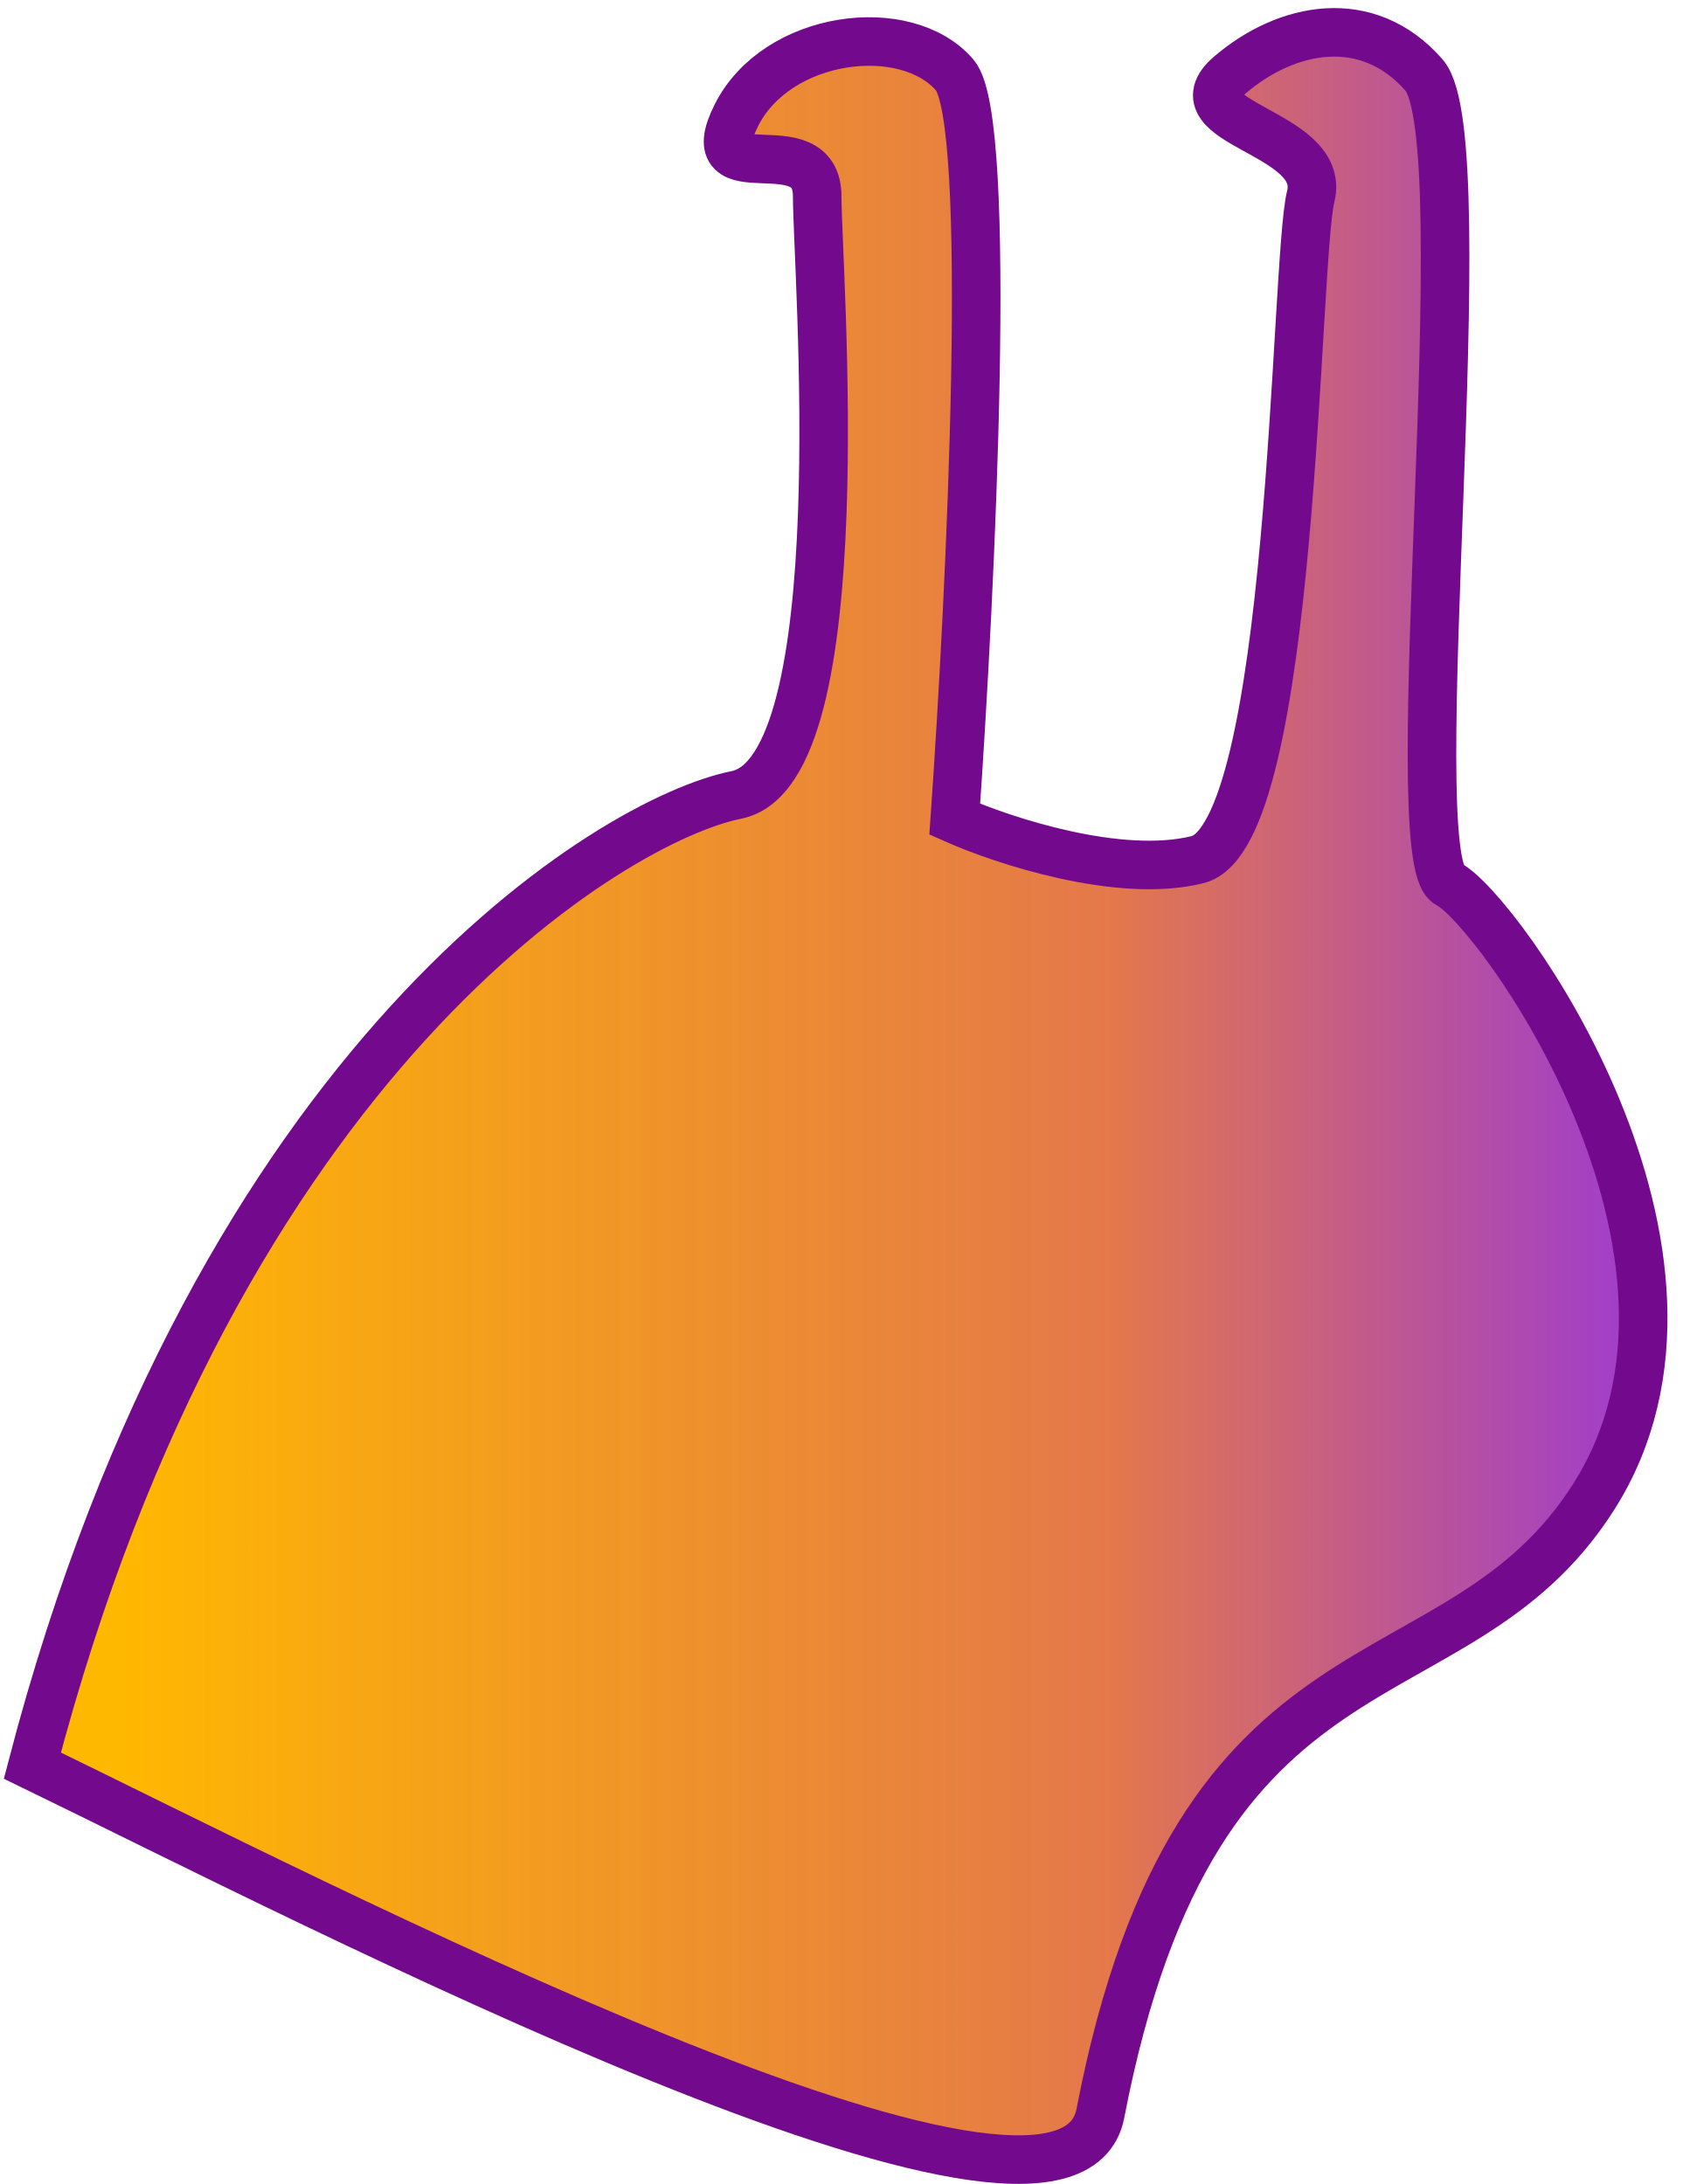
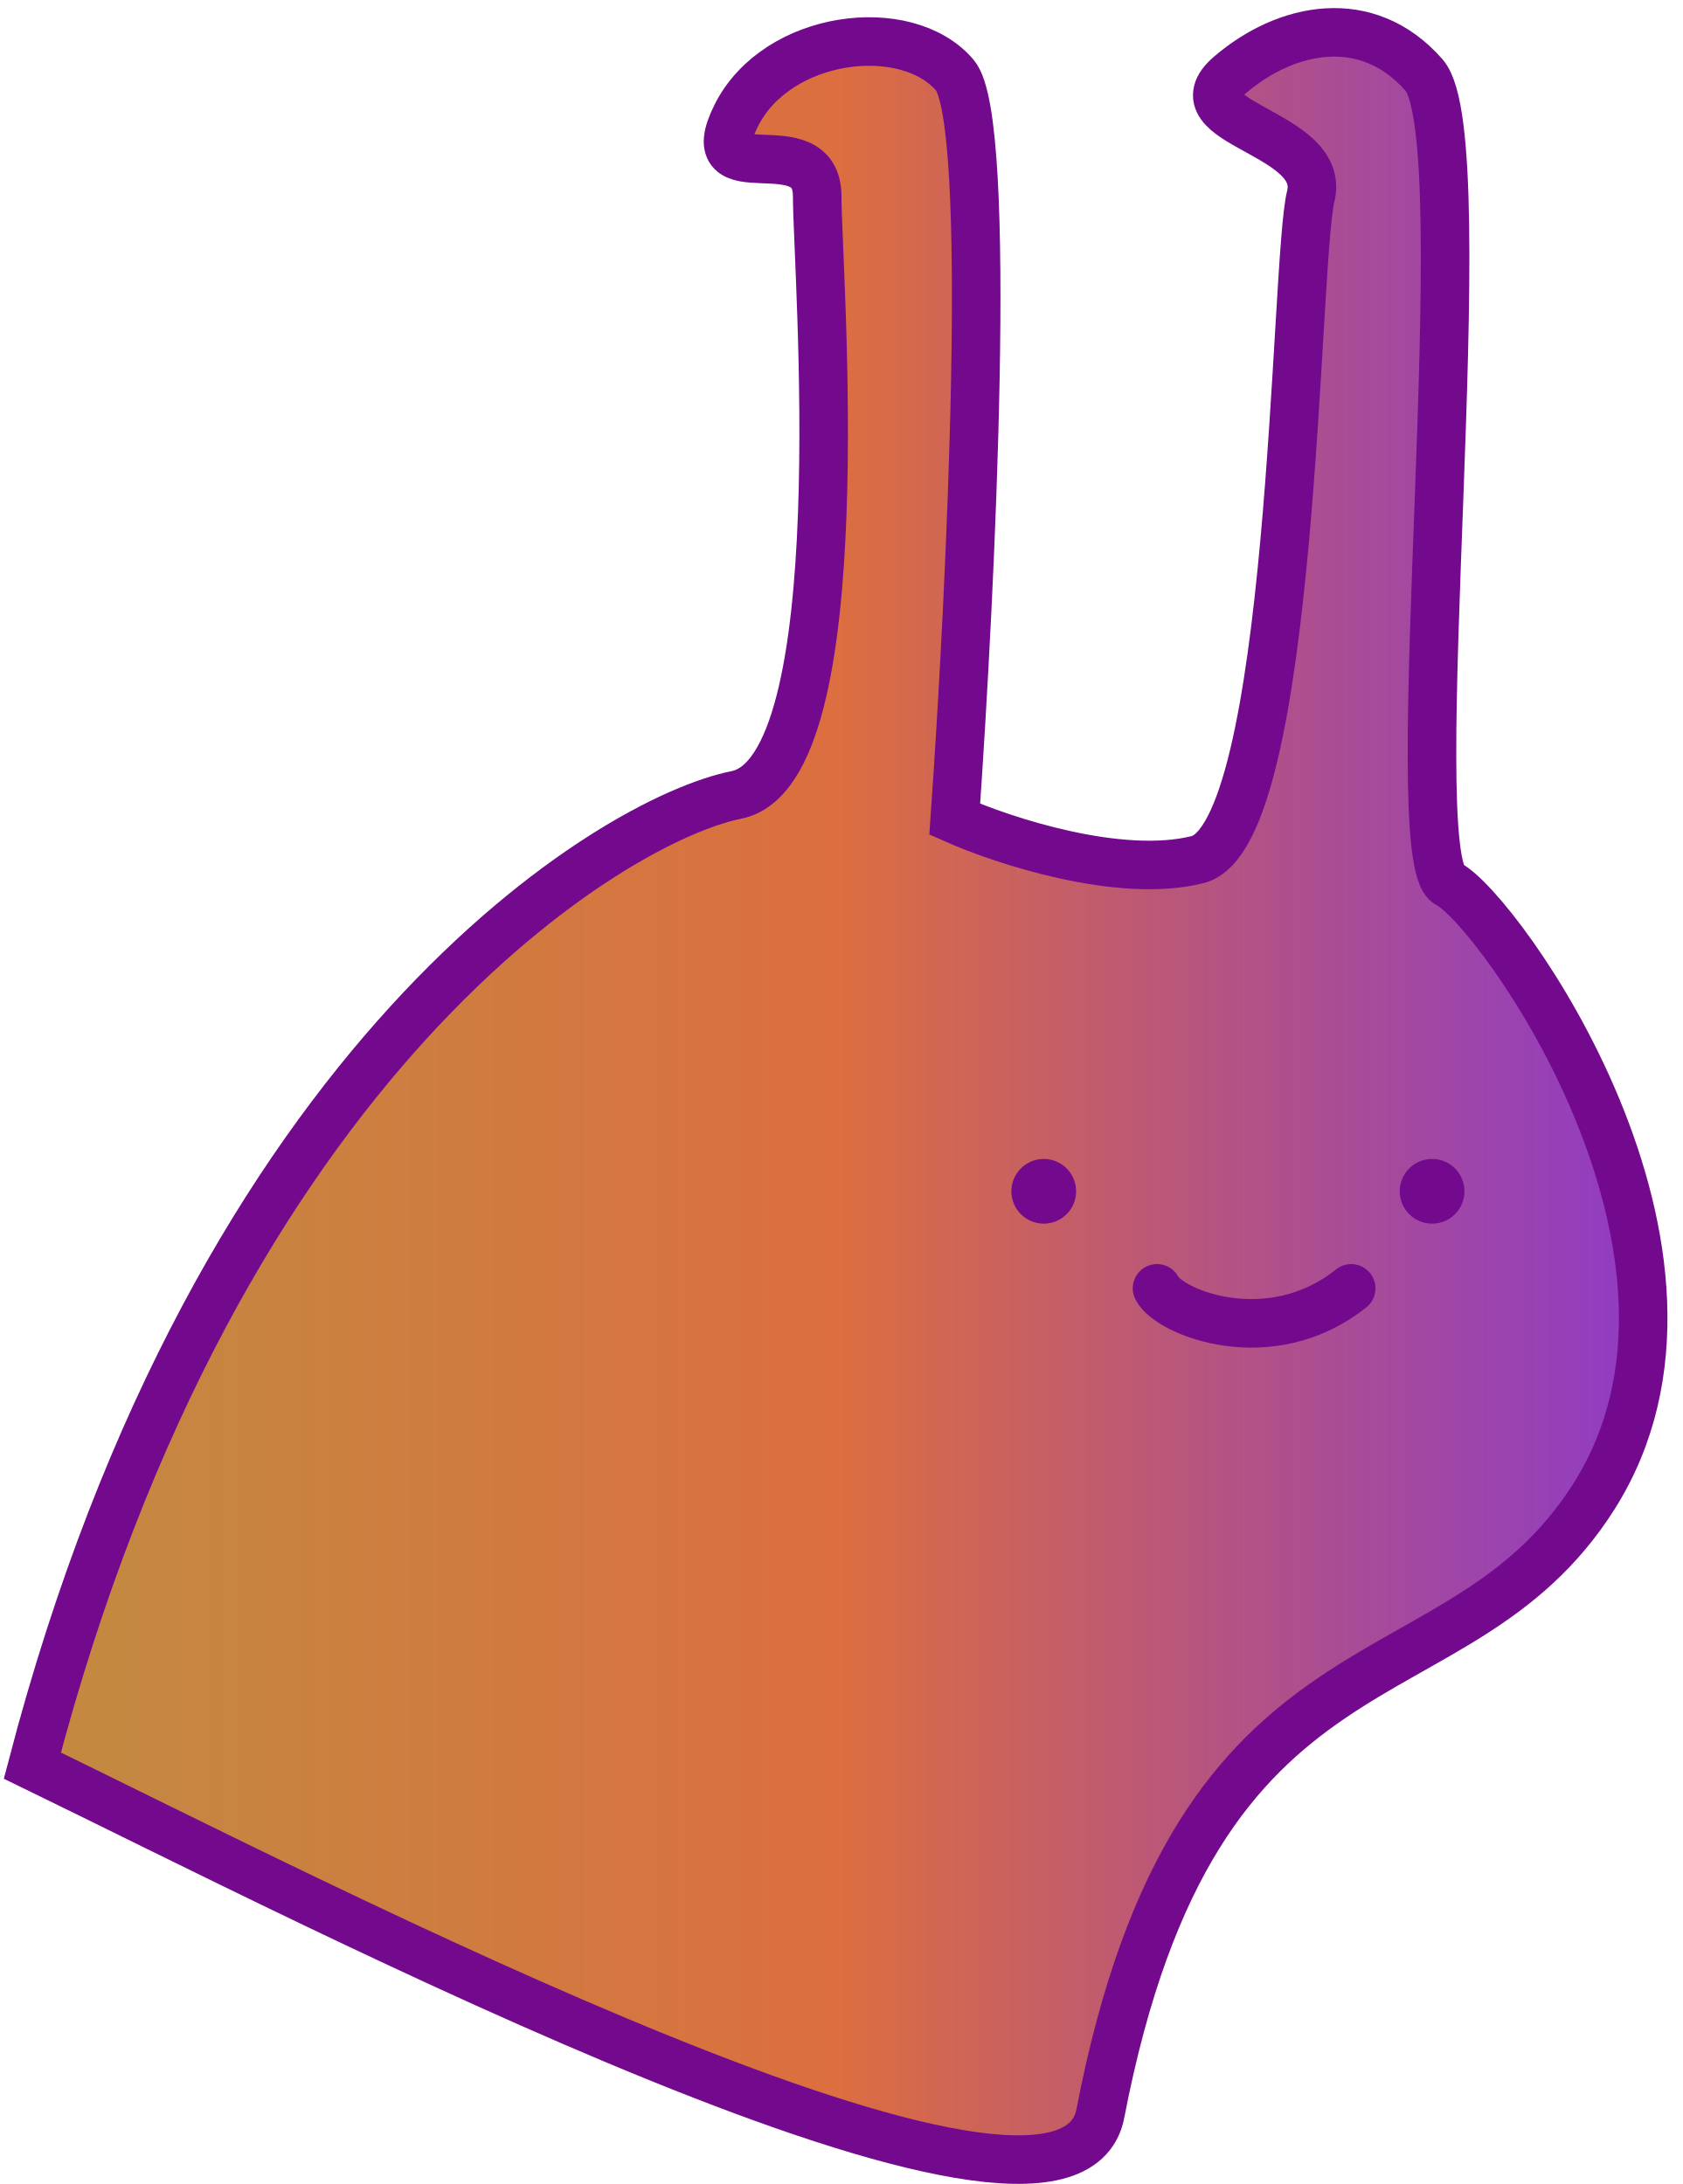
<svg xmlns="http://www.w3.org/2000/svg" width="104" height="135" viewBox="0 0 104 135" fill="none">
-   <path id="Vector 193" d="M68 130.638C65.869 141.699 19.5 117.638 2 109.138C13.5 65.138 38 50.638 45.5 49.138C53 47.638 50.5 16.638 50.5 12.138C50.5 7.638 43 12.138 45.5 7.138C48 2.138 56 1.138 59 4.638C61.4 7.438 60 36.472 59 50.638C62 51.971 69.2 54.338 74 53.138C80 51.638 80 16.138 81 12.138C82 8.138 72.5 7.638 76 4.638C79.5 1.638 84.5 0.638 88 4.638C91.5 8.638 86.5 53.138 89.5 54.638C92.5 56.138 108 77.5 98.5 92.5C89.935 106.024 74 99.5 68 130.638Z" fill="url(#paint0_linear_825_673)" stroke="#73098D" stroke-width="3" />
+   <path d="M68 130.638C65.869 141.699 19.5 117.638 2 109.138C13.5 65.138 38 50.638 45.5 49.138C53 47.638 50.5 16.638 50.5 12.138C50.5 7.638 43 12.138 45.5 7.138C48 2.138 56 1.138 59 4.638C61.4 7.438 60 36.472 59 50.638C62 51.971 69.2 54.338 74 53.138C80 51.638 80 16.138 81 12.138C82 8.138 72.5 7.638 76 4.638C79.5 1.638 84.5 0.638 88 4.638C91.5 8.638 86.5 53.138 89.5 54.638C92.5 56.138 108 77.5 98.5 92.5C89.935 106.024 74 99.5 68 130.638Z" fill="url(#paint0_linear_850_536)" stroke="#73098D" stroke-width="3" />
+   <circle cx="64.5" cy="73.638" r="2" fill="#73098D" />
+   <circle cx="88.5" cy="73.638" r="2" fill="#73098D" />
+   <path d="M71.5 79.638C72.265 81.147 78.5 83.638 83.5 79.638" stroke="#73098D" stroke-width="3" stroke-linecap="round" />
  <defs>
-     <linearGradient id="paint0_linear_825_673" x1="2" y1="67.746" x2="114.558" y2="67.746" gradientUnits="userSpaceOnUse">
-       <stop offset="0.047" stop-color="#FFB800" />
-       <stop offset="0.589" stop-color="#E16935" stop-opacity="0.896" />
-       <stop offset="1" stop-color="#7000FF" stop-opacity="0.854" />
-       <stop offset="1" stop-color="#CC00FF" />
+     <linearGradient id="paint0_linear_850_536" x1="2" y1="67.746" x2="114.558" y2="67.746" gradientUnits="userSpaceOnUse">
+       <stop offset="0.047" stop-color="#C48841" />
+       <stop offset="0.443" stop-color="#DC6E3F" />
+       <stop offset="1" stop-color="#690EDD" stop-opacity="0.854" />
    </linearGradient>
  </defs>
</svg>
